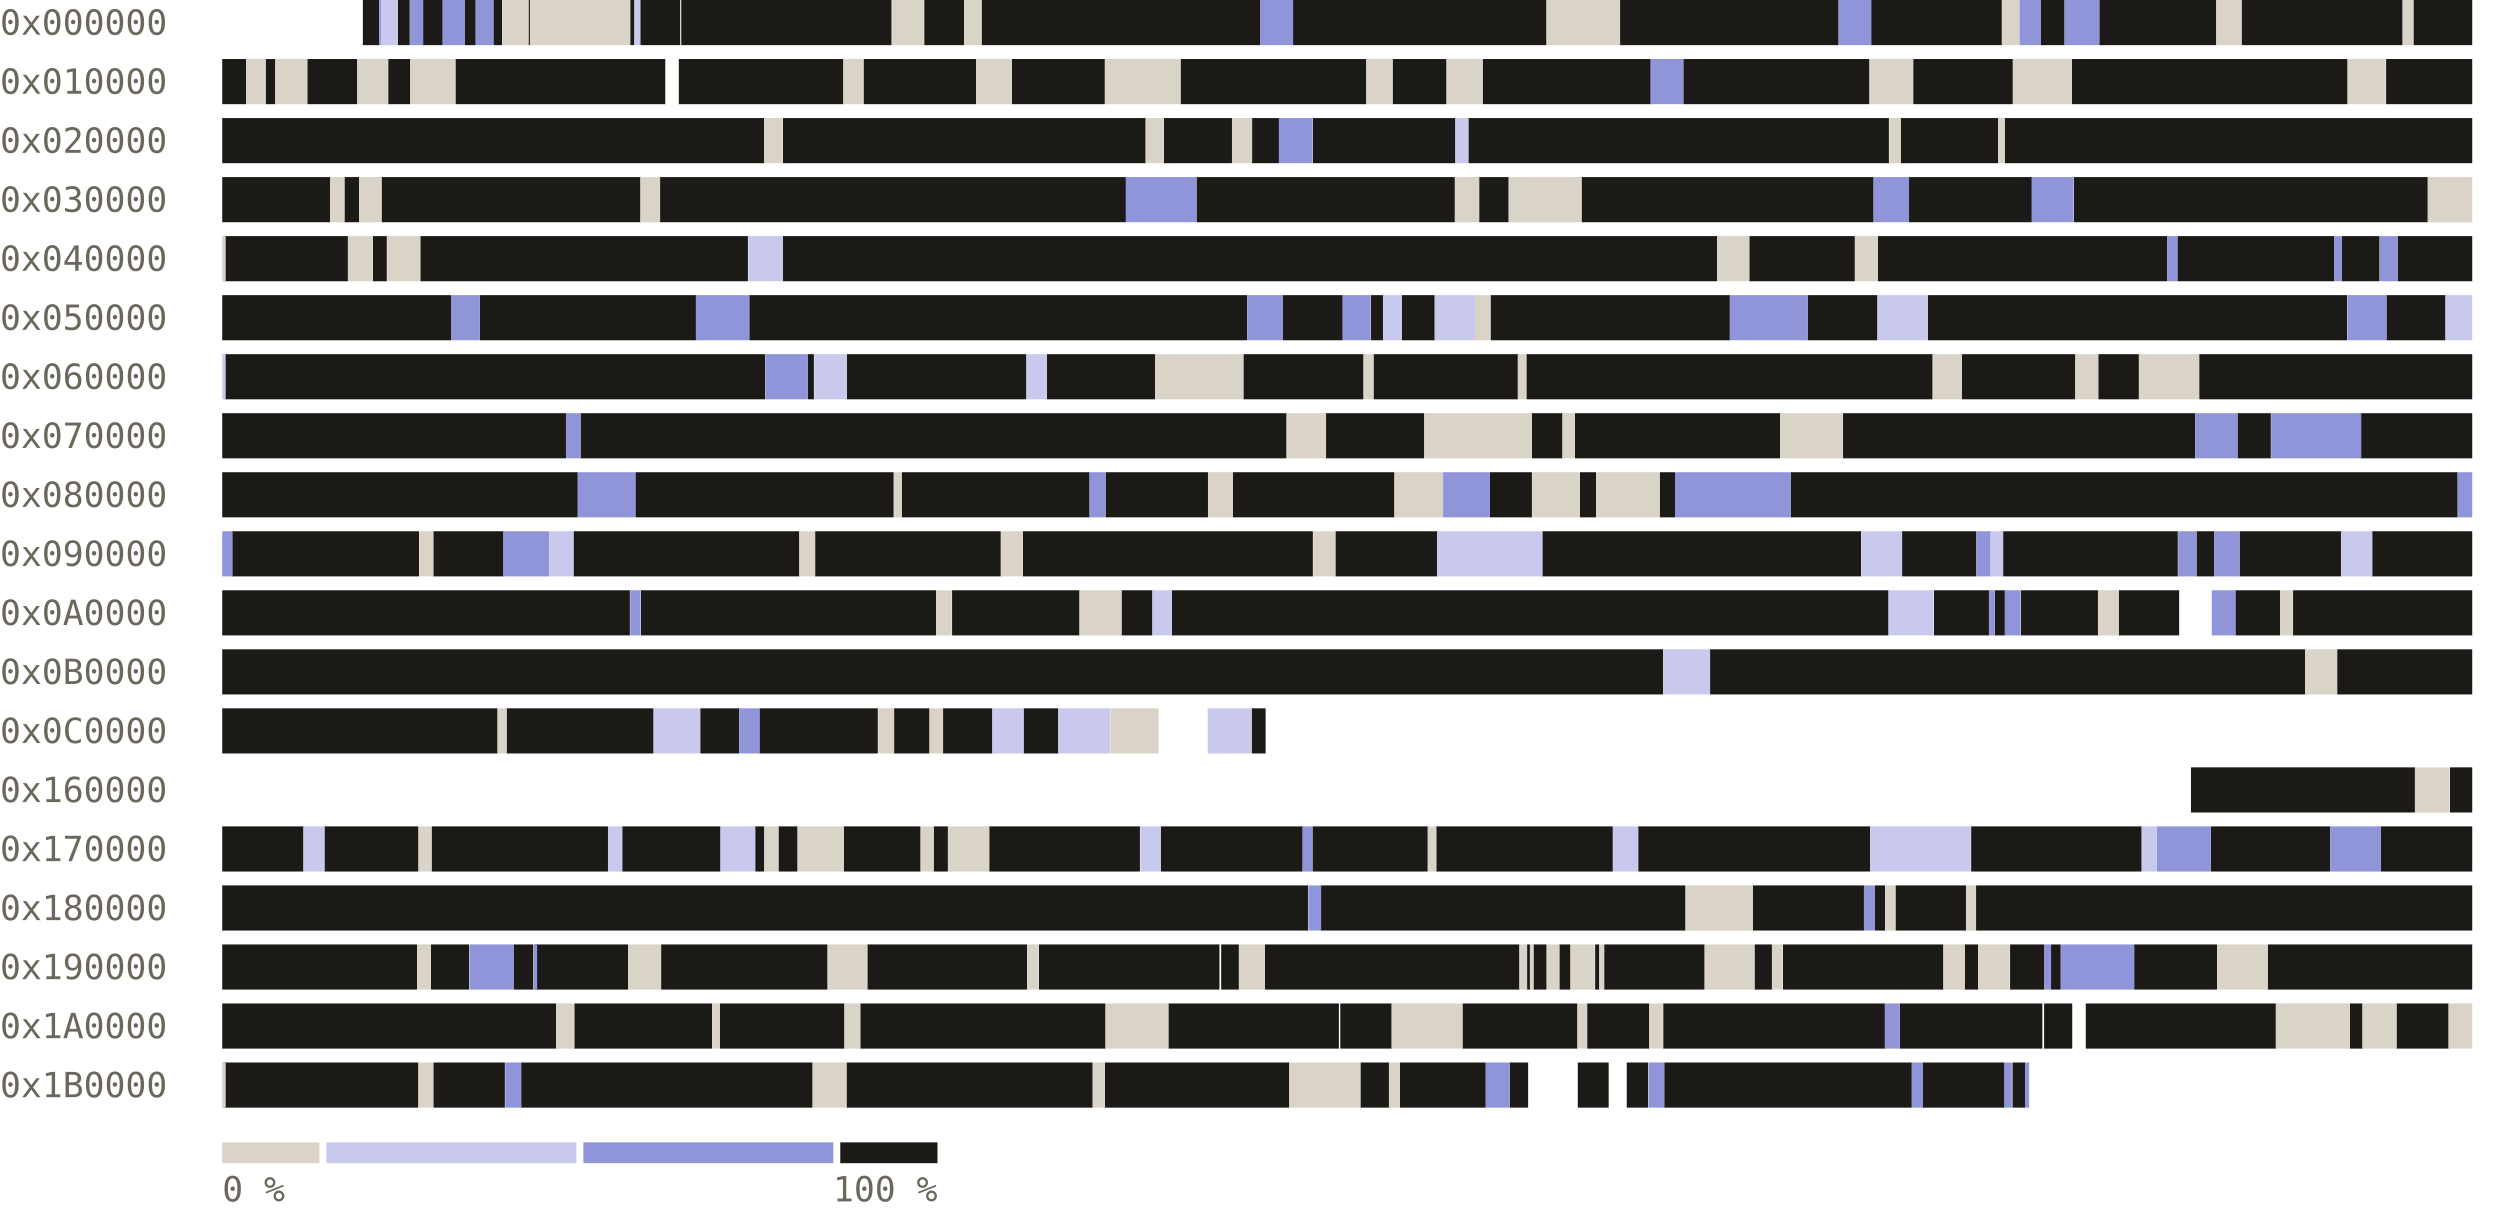
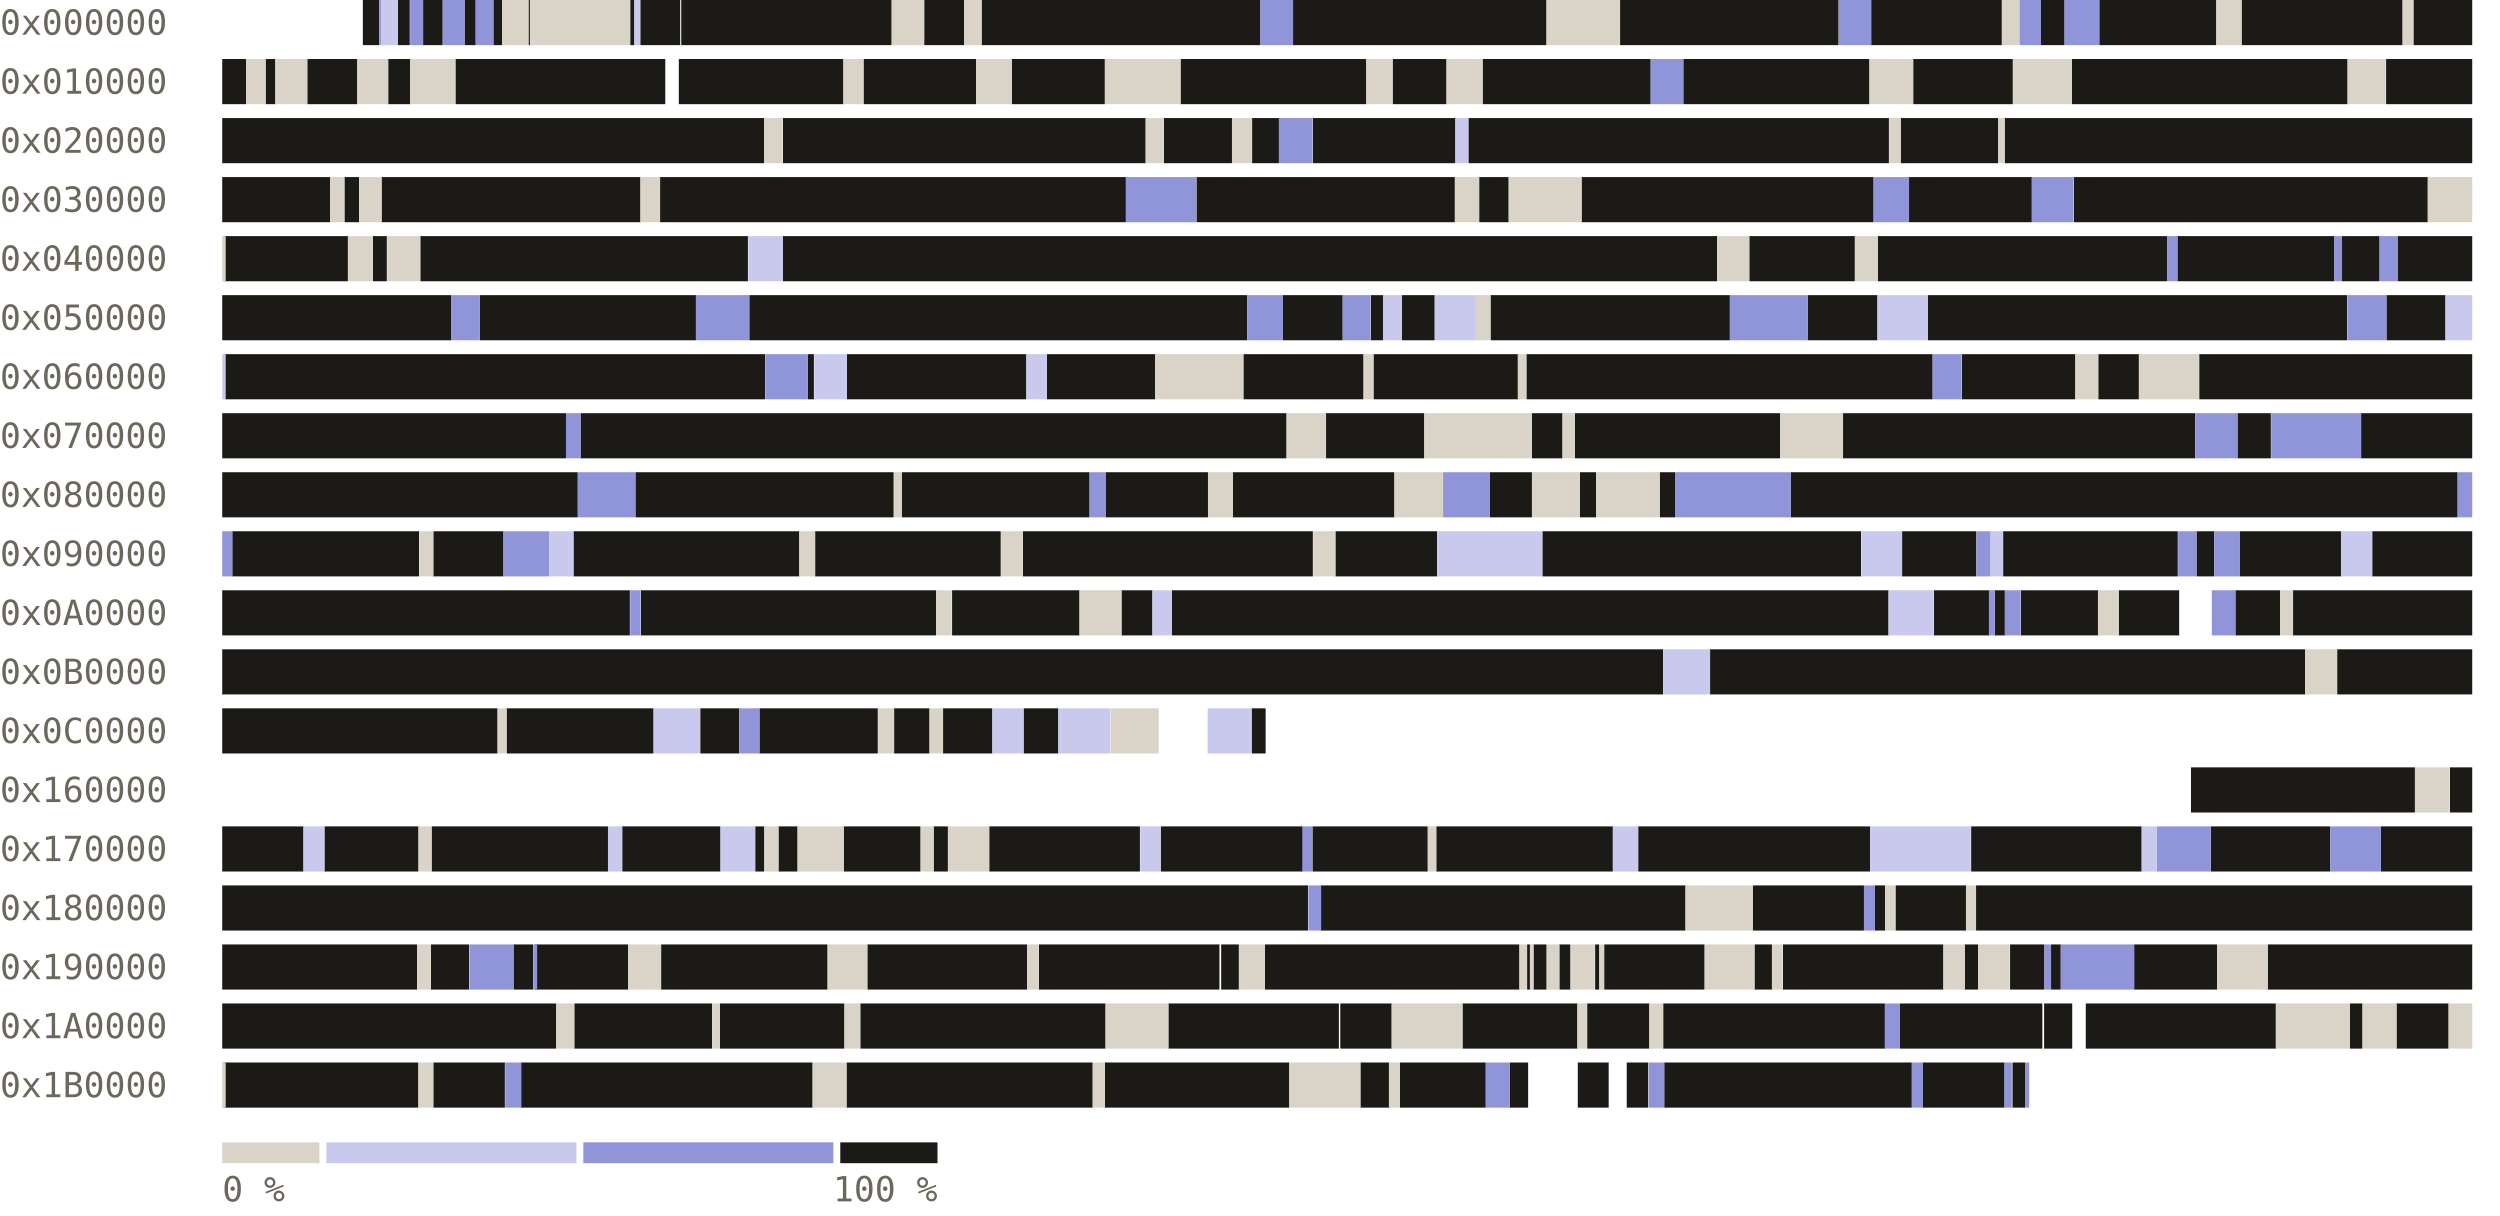
<svg xmlns="http://www.w3.org/2000/svg" viewBox="0 0 720 350" width="720" height="350">
  <style>text{font:10px monospace;fill:#6b675c}.q0{fill:#d9d4c7}.q1{fill:#e3e2f2}.q2{fill:#d6d6ef}.q3{fill:#c8c9ec}.q4{fill:#babce8}.q5{fill:#acafe4}.q6{fill:#9ea2df}.q7{fill:#9094d8}.q8{fill:#8186cf}.q9{fill:#7277c4}.q10{fill:#1b1a17}@media (prefers-color-scheme:dark){text{fill:#a8a293}.q0{fill:#4a463d}.q1{fill:#35375a}.q2{fill:#3c3f66}.q3{fill:#444772}.q4{fill:#4d517f}.q5{fill:#575b8c}.q6{fill:#62669a}.q7{fill:#6e72a8}.q8{fill:#7b7fb6}.q9{fill:#888cc4}.q10{fill:#d6d0bd}}</style>
  <text x="0" y="10">0x000000</text>
  <text x="0" y="27">0x010000</text>
  <text x="0" y="44">0x020000</text>
  <text x="0" y="61">0x030000</text>
  <text x="0" y="78">0x040000</text>
  <text x="0" y="95">0x050000</text>
  <text x="0" y="112">0x060000</text>
  <text x="0" y="129">0x070000</text>
  <text x="0" y="146">0x080000</text>
  <text x="0" y="163">0x090000</text>
  <text x="0" y="180">0x0A0000</text>
  <text x="0" y="197">0x0B0000</text>
  <text x="0" y="214">0x0C0000</text>
  <text x="0" y="231">0x160000</text>
  <text x="0" y="248">0x170000</text>
  <text x="0" y="265">0x180000</text>
  <text x="0" y="282">0x190000</text>
  <text x="0" y="299">0x1A0000</text>
  <text x="0" y="316">0x1B0000</text>
  <path class="q10" d="M104.5 0h4.7v13h-4.7zM114.6 0h3.4v13h-3.4zM121.8 0h5.7v13h-5.7zM133.8 0h3.2v13h-3.2zM142.1 0h2.5v13h-2.5zM152.2 0h1v13h-1zM181.5 0h1.2v13h-1.2zM184.4 0h11.5v13h-11.5zM196.2 0h60.6v13h-60.6zM266.2 0h11.5v13h-11.5zM282.7 0h80.3v13h-80.3zM372.4 0h73v13h-73zM466.5 0h63v13h-63zM538.9 0h37.7v13h-37.7zM587.7 0h6.9v13h-6.9zM604.6 0h33.7v13h-33.7zM645.6 0h46.4v13h-46.4zM695.1 0h16.9v13h-16.9zM64 17h6.9v13h-6.9zM76.5 17h2.8v13h-2.8zM88.5 17h14.4v13h-14.4zM111.8 17h6.4v13h-6.4zM131.2 17h60.4v13h-60.4zM195.5 17h47.4v13h-47.4zM248.7 17h32.4v13h-32.4zM291.4 17h26.8v13h-26.8zM340 17h53.5v13h-53.5zM401.1 17h15.5v13h-15.5zM427 17h48.4v13h-48.4zM484.8 17h53.6v13h-53.6zM551 17h28.7v13h-28.7zM596.7 17h79.4v13h-79.4zM687.2 17h24.8v13h-24.8zM64 34h156.1v13h-156.1zM225.5 34h104.5v13h-104.5zM335.2 34h19.7v13h-19.7zM360.6 34h7.8v13h-7.8zM378.1 34h41.1v13h-41.1zM422.9 34h121.1v13h-121.1zM547.4 34h28.1v13h-28.1zM577.3 34h134.7v13h-134.7zM64 51h31.1v13h-31.1zM99.2 51h4.2v13h-4.2zM109.9 51h74.6v13h-74.6zM190.1 51h134.2v13h-134.2zM344.6 51h74.4v13h-74.4zM426 51h8.5v13h-8.5zM455.5 51h84.1v13h-84.1zM549.8 51h35.4v13h-35.4zM597.3 51h101.9v13h-101.9zM64.4 68h35.8v13h-35.8zM107.4 68h4v13h-4zM121 68h94.4v13h-94.4zM225.5 68h269.1v13h-269.1zM503.8 68h30.4v13h-30.4zM540.8 68h83.4v13h-83.4zM627.1 68h45.2v13h-45.2zM674.5 68h10.8v13h-10.8zM690.5 68h21.5v13h-21.5zM64 85h66v13h-66zM138.2 85h62.3v13h-62.3zM215.8 85h143.4v13h-143.4zM369.5 85h17.2v13h-17.2zM394.8 85h3.6v13h-3.6zM403.7 85h9.5v13h-9.5zM429.3 85h68.9v13h-68.9zM520.6 85h20.1v13h-20.1zM555.2 85h120.8v13h-120.8zM687.3 85h17v13h-17zM64.8 102h155.6v13h-155.6zM232.6 102h1.8v13h-1.8zM243.9 102h51.7v13h-51.7zM301.5 102h31.2v13h-31.2zM358.1 102h34.6v13h-34.6zM395.6 102h41.6v13h-41.6zM439.6 102h117v13h-117zM565 102h32.7v13h-32.7zM604.3 102h11.7v13h-11.7zM633.4 102h78.6v13h-78.6zM64 119h99v13h-99zM167.2 119h203.3v13h-203.3zM381.9 119h28.3v13h-28.3zM441.2 119h8.8v13h-8.8zM453.6 119h59.1v13h-59.1zM530.7 119h101.5v13h-101.5zM644.4 119h9.6v13h-9.6zM680 119h32v13h-32zM64 136h102.4v13h-102.4zM183 136h74.4v13h-74.4zM259.7 136h54.1v13h-54.1zM318.4 136h29.5v13h-29.5zM355 136h46.6v13h-46.6zM429.1 136h12.1v13h-12.1zM455 136h4.7v13h-4.7zM478 136h4.4v13h-4.4zM515.7 136h192.1v13h-192.1zM66.9 153h53.8v13h-53.8zM124.8 153h20.2v13h-20.2zM165.2 153h65v13h-65zM234.7 153h53.5v13h-53.5zM294.6 153h83.5v13h-83.5zM384.6 153h29.3v13h-29.3zM444.2 153h91.8v13h-91.8zM547.8 153h21.4v13h-21.4zM576.9 153h50.3v13h-50.3zM632.6 153h5.1v13h-5.1zM645 153h29.2v13h-29.2zM683.2 153h28.8v13h-28.8zM64 170h117.4v13h-117.4zM184.6 170h85v13h-85zM274.2 170h36.7v13h-36.7zM323 170h8.9v13h-8.9zM337.5 170h206.4v13h-206.4zM557 170h15.9v13h-15.9zM574.5 170h2.9v13h-2.9zM582 170h22.3v13h-22.3zM610.2 170h17.4v13h-17.4zM643.8 170h12.9v13h-12.9zM660.4 170h51.6v13h-51.6zM64 187h415v13h-415zM492.5 187h171.4v13h-171.4zM673.1 187h38.9v13h-38.9zM64 204h79.3v13h-79.3zM145.9 204h42.3v13h-42.3zM201.7 204h11.2v13h-11.2zM218.7 204h34.1v13h-34.1zM257.5 204h10.2v13h-10.2zM271.6 204h14.2v13h-14.2zM294.8 204h10v13h-10zM360.5 204h4v13h-4zM631 221h64.5v13h-64.5zM705.6 221h6.4v13h-6.4zM64 238h23.4v13h-23.4zM93.4 238h27.1v13h-27.1zM124.3 238h50.8v13h-50.8zM179.2 238h28.3v13h-28.3zM217.5 238h2.6v13h-2.6zM224.2 238h5.5v13h-5.5zM243 238h22.1v13h-22.1zM268.9 238h4.1v13h-4.1zM284.9 238h43.4v13h-43.4zM334.3 238h40.9v13h-40.9zM378 238h33.2v13h-33.2zM413.6 238h50.9v13h-50.9zM471.8 238h66.8v13h-66.8zM567.7 238h49.1v13h-49.1zM636.7 238h34.4v13h-34.4zM685.7 238h26.3v13h-26.3zM64 255h312.7v13h-312.7zM380.4 255h105v13h-105zM504.8 255h32.1v13h-32.1zM540 255h2.9v13h-2.9zM545.9 255h20.3v13h-20.3zM569.1 255h142.9v13h-142.9zM64 272h56.1v13h-56.1zM124.1 272h11v13h-11zM147.9 272h5.7v13h-5.7zM154.1 272h26.8v13h-26.8zM190.4 272h47.9v13h-47.9zM249.8 272h46v13h-46zM299.2 272h52v13h-52zM351.7 272h5.1v13h-5.1zM364.3 272h73.3v13h-73.3zM439.8 272h1v13h-1zM441.6 272h3.8v13h-3.8zM449.1 272h3.2v13h-3.2zM459.4 272h1.2v13h-1.2zM462 272h28.9v13h-28.9zM505.3 272h5.1v13h-5.1zM513.5 272h46.2v13h-46.2zM565.8 272h3.9v13h-3.9zM578.9 272h9.9v13h-9.9zM590.7 272h2.8v13h-2.8zM614.6 272h23.9v13h-23.9zM653.1 272h58.9v13h-58.9zM64 289h96.2v13h-96.2zM165.4 289h39.7v13h-39.7zM207.3 289h35.9v13h-35.9zM247.8 289h70.6v13h-70.6zM336.5 289h49.1v13h-49.1zM386 289h14.8v13h-14.8zM421.2 289h33.1v13h-33.1zM457.1 289h17.9v13h-17.9zM479 289h63.9v13h-63.9zM547.1 289h41.1v13h-41.1zM588.7 289h8.1v13h-8.1zM600.7 289h54.8v13h-54.8zM676.8 289h3.6v13h-3.6zM690.2 289h15v13h-15zM64.3 306h56.2v13h-56.2zM124.8 306h20.6v13h-20.6zM150.1 306h83.9v13h-83.9zM243.8 306h70.9v13h-70.9zM318.2 306h53.1v13h-53.1zM391.8 306h8.3v13h-8.3zM403.2 306h24.7v13h-24.7zM434.8 306h5.3v13h-5.3zM454.4 306h8.9v13h-8.9zM468.5 306h6.2v13h-6.2zM479.3 306h71.3v13h-71.3zM553.7 306h23.6v13h-23.6zM579.6 306h3.6v13h-3.6z" />
-   <path class="q7" d="M109.2 0h1v13h-1zM118.1 0h3.8v13h-3.8zM127.5 0h6.3v13h-6.3zM137 0h5.1v13h-5.1zM363 0h9.4v13h-9.4zM529.6 0h9.3v13h-9.3zM581.6 0h6.2v13h-6.2zM594.6 0h10v13h-10zM475.4 17h9.4v13h-9.4zM368.3 34h9.7v13h-9.7zM324.2 51h20.3v13h-20.3zM539.6 51h10.2v13h-10.2zM585.1 51h12.1v13h-12.1zM624.2 68h2.9v13h-2.9zM672.3 68h2.2v13h-2.2zM685.4 68h5.1v13h-5.1zM130 85h8.2v13h-8.2zM200.4 85h15.4v13h-15.4zM359.2 85h10.3v13h-10.3zM386.7 85h8v13h-8zM498.2 85h22.4v13h-22.4zM676.1 85h11.2v13h-11.2zM220.5 102h12.1v13h-12.1zM163 119h4.2v13h-4.2zM632.2 119h12.2v13h-12.2zM654.1 119h25.9v13h-25.9zM166.4 136h16.6v13h-16.6zM313.8 136h4.6v13h-4.6zM415.6 136h13.5v13h-13.5zM482.4 136h33.3v13h-33.3zM707.8 136h4.2v13h-4.2zM64 153h2.9v13h-2.9zM145 153h13.2v13h-13.2zM569.3 153h4v13h-4zM627.3 153h5.3v13h-5.3zM637.7 153h7.2v13h-7.2zM181.5 170h3v13h-3zM572.8 170h1.7v13h-1.7zM577.4 170h4.5v13h-4.5zM637 170h6.8v13h-6.8zM212.9 204h5.9v13h-5.9zM375.1 238h2.8v13h-2.8zM621.1 238h15.6v13h-15.6zM671.1 238h14.6v13h-14.6zM376.8 255h3.7v13h-3.7zM536.8 255h3.2v13h-3.2zM135.2 272h12.7v13h-12.7zM153.7 272h1v13h-1zM588.8 272h1.9v13h-1.9zM593.5 272h21.2v13h-21.2zM542.8 289h4.3v13h-4.3zM145.5 306h4.6v13h-4.6zM427.9 306h6.9v13h-6.9zM474.9 306h4.4v13h-4.4zM550.6 306h3.2v13h-3.2zM577.3 306h2.1v13h-2.1zM583.2 306h1.2v13h-1.2z" />
+   <path class="q7" d="M109.2 0h1v13h-1zM118.1 0h3.8v13h-3.8zM127.5 0h6.3v13h-6.3zM137 0h5.1v13h-5.1zM363 0h9.4v13h-9.4zM529.6 0h9.3v13h-9.3zM581.6 0h6.2v13h-6.2zM594.6 0h10v13h-10zM475.4 17h9.4v13h-9.4zM368.3 34h9.7v13h-9.7zM324.2 51h20.3v13h-20.3zM539.6 51h10.2v13h-10.2zM585.1 51h12.1v13h-12.1zM624.2 68h2.9v13h-2.9zM672.3 68h2.2v13h-2.2zM685.4 68h5.1v13h-5.1zM130 85h8.2v13h-8.2zM200.4 85h15.4v13h-15.4zM359.2 85h10.3v13h-10.3zM386.7 85h8v13h-8zM498.2 85h22.4v13h-22.4zM676.1 85h11.2v13h-11.2zM220.5 102h12.1v13h-12.1zM556.6 102h8.3v13h-8.3zM163 119h4.2v13h-4.2zM632.2 119h12.2v13h-12.2zM654.1 119h25.9v13h-25.9zM166.4 136h16.6v13h-16.6zM313.8 136h4.6v13h-4.6zM415.6 136h13.5v13h-13.5zM482.4 136h33.3v13h-33.3zM707.8 136h4.2v13h-4.2zM64 153h2.9v13h-2.9zM145 153h13.2v13h-13.2zM569.3 153h4v13h-4zM627.3 153h5.3v13h-5.3zM637.7 153h7.2v13h-7.2zM181.5 170h3v13h-3zM572.8 170h1.7v13h-1.7zM577.4 170h4.5v13h-4.5zM637 170h6.8v13h-6.8zM212.9 204h5.9v13h-5.9zM375.1 238h2.8v13h-2.8zM621.1 238h15.6v13h-15.6zM671.1 238h14.6v13h-14.6zM376.8 255h3.7v13h-3.7zM536.8 255h3.2v13h-3.2zM135.2 272h12.7v13h-12.7zM153.7 272h1v13h-1zM588.8 272h1.9v13h-1.9zM593.5 272h21.2v13h-21.2zM542.8 289h4.3v13h-4.3zM145.5 306h4.6v13h-4.6zM427.9 306h6.9v13h-6.9zM474.9 306h4.4v13h-4.4zM550.6 306h3.2v13h-3.2zM577.3 306h2.1v13h-2.1zM583.2 306h1.2v13h-1.2z" />
  <path class="q3" d="M109.7 0h4.9v13h-4.9zM182.7 0h1.7v13h-1.7zM419.1 34h3.8v13h-3.8zM215.5 68h10v13h-10zM398.3 85h5.4v13h-5.4zM413.2 85h11.6v13h-11.6zM540.7 85h14.5v13h-14.5zM704.3 85h7.7v13h-7.7zM64 102h1v13h-1zM234.5 102h9.4v13h-9.4zM295.6 102h5.9v13h-5.9zM158.2 153h6.9v13h-6.9zM413.9 153h30.3v13h-30.3zM536.1 153h11.7v13h-11.7zM573.3 153h3.6v13h-3.6zM674.2 153h9v13h-9zM331.9 170h5.6v13h-5.6zM543.9 170h13v13h-13zM479.1 187h13.4v13h-13.4zM188.3 204h13.3v13h-13.3zM285.8 204h9v13h-9zM304.8 204h15v13h-15zM347.8 204h12.5v13h-12.5zM87.4 238h6.1v13h-6.1zM175.1 238h4.1v13h-4.1zM207.5 238h10v13h-10zM328.4 238h5.8v13h-5.8zM464.5 238h7.3v13h-7.3zM538.6 238h29v13h-29zM616.8 238h4.3v13h-4.3z" />
-   <path class="q0" d="M144.6 0h7.6v13h-7.6zM152.6 0h28.9v13h-28.9zM256.8 0h9.3v13h-9.3zM277.7 0h5v13h-5zM445.4 0h21.2v13h-21.2zM576.5 0h5v13h-5zM638.3 0h7.2v13h-7.2zM691.9 0h3.1v13h-3.1zM71 17h5.5v13h-5.5zM79.3 17h9.2v13h-9.2zM102.9 17h8.9v13h-8.9zM118.1 17h13v13h-13zM242.9 17h5.8v13h-5.8zM281.1 17h10.3v13h-10.3zM318.2 17h21.8v13h-21.8zM393.5 17h7.5v13h-7.5zM416.6 17h10.4v13h-10.4zM538.4 17h12.6v13h-12.6zM579.7 17h17v13h-17zM676.1 17h11v13h-11zM220.1 34h5.3v13h-5.3zM329.9 34h5.2v13h-5.2zM354.8 34h5.8v13h-5.8zM544.1 34h3.3v13h-3.3zM575.5 34h1.9v13h-1.9zM95.1 51h4.1v13h-4.1zM103.4 51h6.5v13h-6.5zM184.4 51h5.7v13h-5.7zM419 51h7v13h-7zM434.5 51h21v13h-21zM699.2 51h12.8v13h-12.8zM64 68h1v13h-1zM100.2 68h7.2v13h-7.2zM111.5 68h9.6v13h-9.6zM494.5 68h9.3v13h-9.3zM534.2 68h6.6v13h-6.6zM424.8 85h4.4v13h-4.4zM332.8 102h25.3v13h-25.3zM392.7 102h2.8v13h-2.8zM437.1 102h2.5v13h-2.5zM556.6 102h8.3v13h-8.3zM597.7 102h6.6v13h-6.6zM616 102h17.3v13h-17.3zM370.6 119h11.3v13h-11.3zM410.2 119h31v13h-31zM450 119h3.6v13h-3.6zM512.7 119h18.1v13h-18.1zM257.4 136h2.3v13h-2.3zM347.9 136h7.2v13h-7.2zM401.6 136h14v13h-14zM441.2 136h13.8v13h-13.8zM459.7 136h18.3v13h-18.3zM120.8 153h4v13h-4zM230.2 153h4.6v13h-4.6zM288.3 153h6.3v13h-6.3zM378.2 153h6.4v13h-6.4zM269.6 170h4.5v13h-4.5zM310.9 170h12.1v13h-12.1zM604.2 170h6v13h-6zM656.7 170h3.7v13h-3.7zM663.9 187h9.2v13h-9.2zM143.3 204h2.6v13h-2.6zM252.9 204h4.6v13h-4.6zM267.7 204h3.9v13h-3.9zM319.9 204h13.8v13h-13.8zM695.5 221h10v13h-10zM120.6 238h3.7v13h-3.7zM220.3 238h3.9v13h-3.9zM229.7 238h13.3v13h-13.3zM265.2 238h3.7v13h-3.7zM273 238h11.9v13h-11.9zM411.2 238h2.5v13h-2.5zM485.5 255h19.3v13h-19.3zM542.9 255h3v13h-3zM566.2 255h2.9v13h-2.9zM120.1 272h4v13h-4zM180.9 272h9.5v13h-9.5zM238.5 272h11.3v13h-11.3zM295.8 272h3.3v13h-3.3zM356.8 272h7.5v13h-7.5zM437.6 272h2.2v13h-2.2zM440.6 272h1.1v13h-1.1zM445.5 272h3.6v13h-3.6zM452.3 272h7v13h-7zM460.6 272h1.4v13h-1.4zM491 272h14.3v13h-14.3zM510.3 272h3.1v13h-3.1zM559.7 272h6.2v13h-6.2zM569.7 272h9.1v13h-9.1zM638.5 272h14.6v13h-14.6zM160.2 289h5.2v13h-5.2zM205.2 289h2.1v13h-2.1zM243.2 289h4.5v13h-4.5zM318.4 289h18.1v13h-18.1zM400.8 289h20.4v13h-20.4zM454.3 289h2.8v13h-2.8zM475 289h4v13h-4zM655.4 289h21.4v13h-21.4zM680.4 289h9.8v13h-9.8zM705.2 289h6.8v13h-6.8zM64 306h1v13h-1zM120.5 306h4.3v13h-4.3zM234.1 306h9.7v13h-9.7zM314.7 306h3.5v13h-3.5zM371.4 306h20.4v13h-20.4zM400 306h3.2v13h-3.2z" />
+   <path class="q0" d="M144.6 0h7.6v13h-7.6zM152.6 0h28.9v13h-28.9zM256.8 0h9.3v13h-9.3zM277.7 0h5v13h-5zM445.4 0h21.2v13h-21.2zM576.5 0h5v13h-5zM638.3 0h7.2v13h-7.2zM691.9 0h3.1v13h-3.1zM71 17h5.5v13h-5.5zM79.3 17h9.2v13h-9.2zM102.9 17h8.9v13h-8.9zM118.1 17h13v13h-13zM242.9 17h5.8v13h-5.8zM281.1 17h10.3v13h-10.3zM318.2 17h21.8v13h-21.8zM393.5 17h7.5v13h-7.5zM416.6 17h10.4v13h-10.4zM538.4 17h12.6v13h-12.6zM579.7 17h17v13h-17zM676.1 17h11v13h-11zM220.1 34h5.3v13h-5.3zM329.9 34h5.2v13h-5.2zM354.8 34h5.8v13h-5.8zM544.1 34h3.3v13h-3.3zM575.5 34h1.9v13h-1.9zM95.1 51h4.1v13h-4.1zM103.4 51h6.5v13h-6.5zM184.4 51h5.7v13h-5.7zM419 51h7v13h-7zM434.5 51h21v13h-21zM699.2 51h12.8v13h-12.8zM64 68h1v13h-1zM100.2 68h7.2v13h-7.2zM111.5 68h9.6v13h-9.6zM494.5 68h9.3v13h-9.3zM534.2 68h6.6v13h-6.6zM424.8 85h4.4v13h-4.4zM332.8 102h25.3v13h-25.3zM392.7 102h2.8v13h-2.8zM437.1 102h2.5v13h-2.5zM597.7 102h6.6v13h-6.6zM616 102h17.3v13h-17.3zM370.6 119h11.3v13h-11.3zM410.2 119h31v13h-31zM450 119h3.6v13h-3.6zM512.7 119h18.1v13h-18.1zM257.4 136h2.3v13h-2.3zM347.9 136h7.2v13h-7.2zM401.6 136h14v13h-14zM441.2 136h13.8v13h-13.8zM459.7 136h18.3v13h-18.3zM120.8 153h4v13h-4zM230.2 153h4.6v13h-4.6zM288.3 153h6.3v13h-6.3zM378.2 153h6.4v13h-6.4zM269.6 170h4.5v13h-4.5zM310.9 170h12.1v13h-12.1zM604.2 170h6v13h-6zM656.7 170h3.7v13h-3.7zM663.9 187h9.2v13h-9.2zM143.3 204h2.6v13h-2.6zM252.9 204h4.6v13h-4.6zM267.7 204h3.9v13h-3.9zM319.9 204h13.8v13h-13.8zM695.5 221h10v13h-10zM120.6 238h3.7v13h-3.7zM220.3 238h3.9v13h-3.9zM229.7 238h13.3v13h-13.3zM265.2 238h3.7v13h-3.7zM273 238h11.9v13h-11.9zM411.2 238h2.5v13h-2.5zM485.5 255h19.3v13h-19.3zM542.9 255h3v13h-3zM566.2 255h2.9v13h-2.9zM120.1 272h4v13h-4zM180.9 272h9.5v13h-9.5zM238.5 272h11.3v13h-11.3zM295.8 272h3.3v13h-3.3zM356.8 272h7.5v13h-7.5zM437.6 272h2.2v13h-2.2zM440.6 272h1.1v13h-1.1zM445.5 272h3.6v13h-3.6zM452.3 272h7v13h-7zM460.6 272h1.4v13h-1.4zM491 272h14.3v13h-14.3zM510.3 272h3.1v13h-3.1zM559.7 272h6.2v13h-6.2zM569.7 272h9.1v13h-9.1zM638.5 272h14.6v13h-14.6zM160.2 289h5.2v13h-5.2zM205.2 289h2.1v13h-2.1zM243.2 289h4.5v13h-4.5zM318.4 289h18.1v13h-18.1zM400.8 289h20.4v13h-20.4zM454.3 289h2.8v13h-2.8zM475 289h4v13h-4zM655.4 289h21.4v13h-21.4zM680.4 289h9.8v13h-9.8zM705.2 289h6.8v13h-6.8zM64 306h1v13h-1zM120.5 306h4.3v13h-4.3zM234.1 306h9.7v13h-9.7zM314.7 306h3.5v13h-3.5zM371.4 306h20.4v13h-20.4zM400 306h3.2v13h-3.2z" />
  <rect class="q0" x="64" y="329" width="28" height="6" />
  <rect class="q3" x="94" y="329" width="72" height="6" />
  <rect class="q7" x="168" y="329" width="72" height="6" />
  <rect class="q10" x="242" y="329" width="28" height="6" />
  <text x="64" y="346">0 %</text>
  <text x="270" y="346" text-anchor="end">100 %</text>
</svg>
